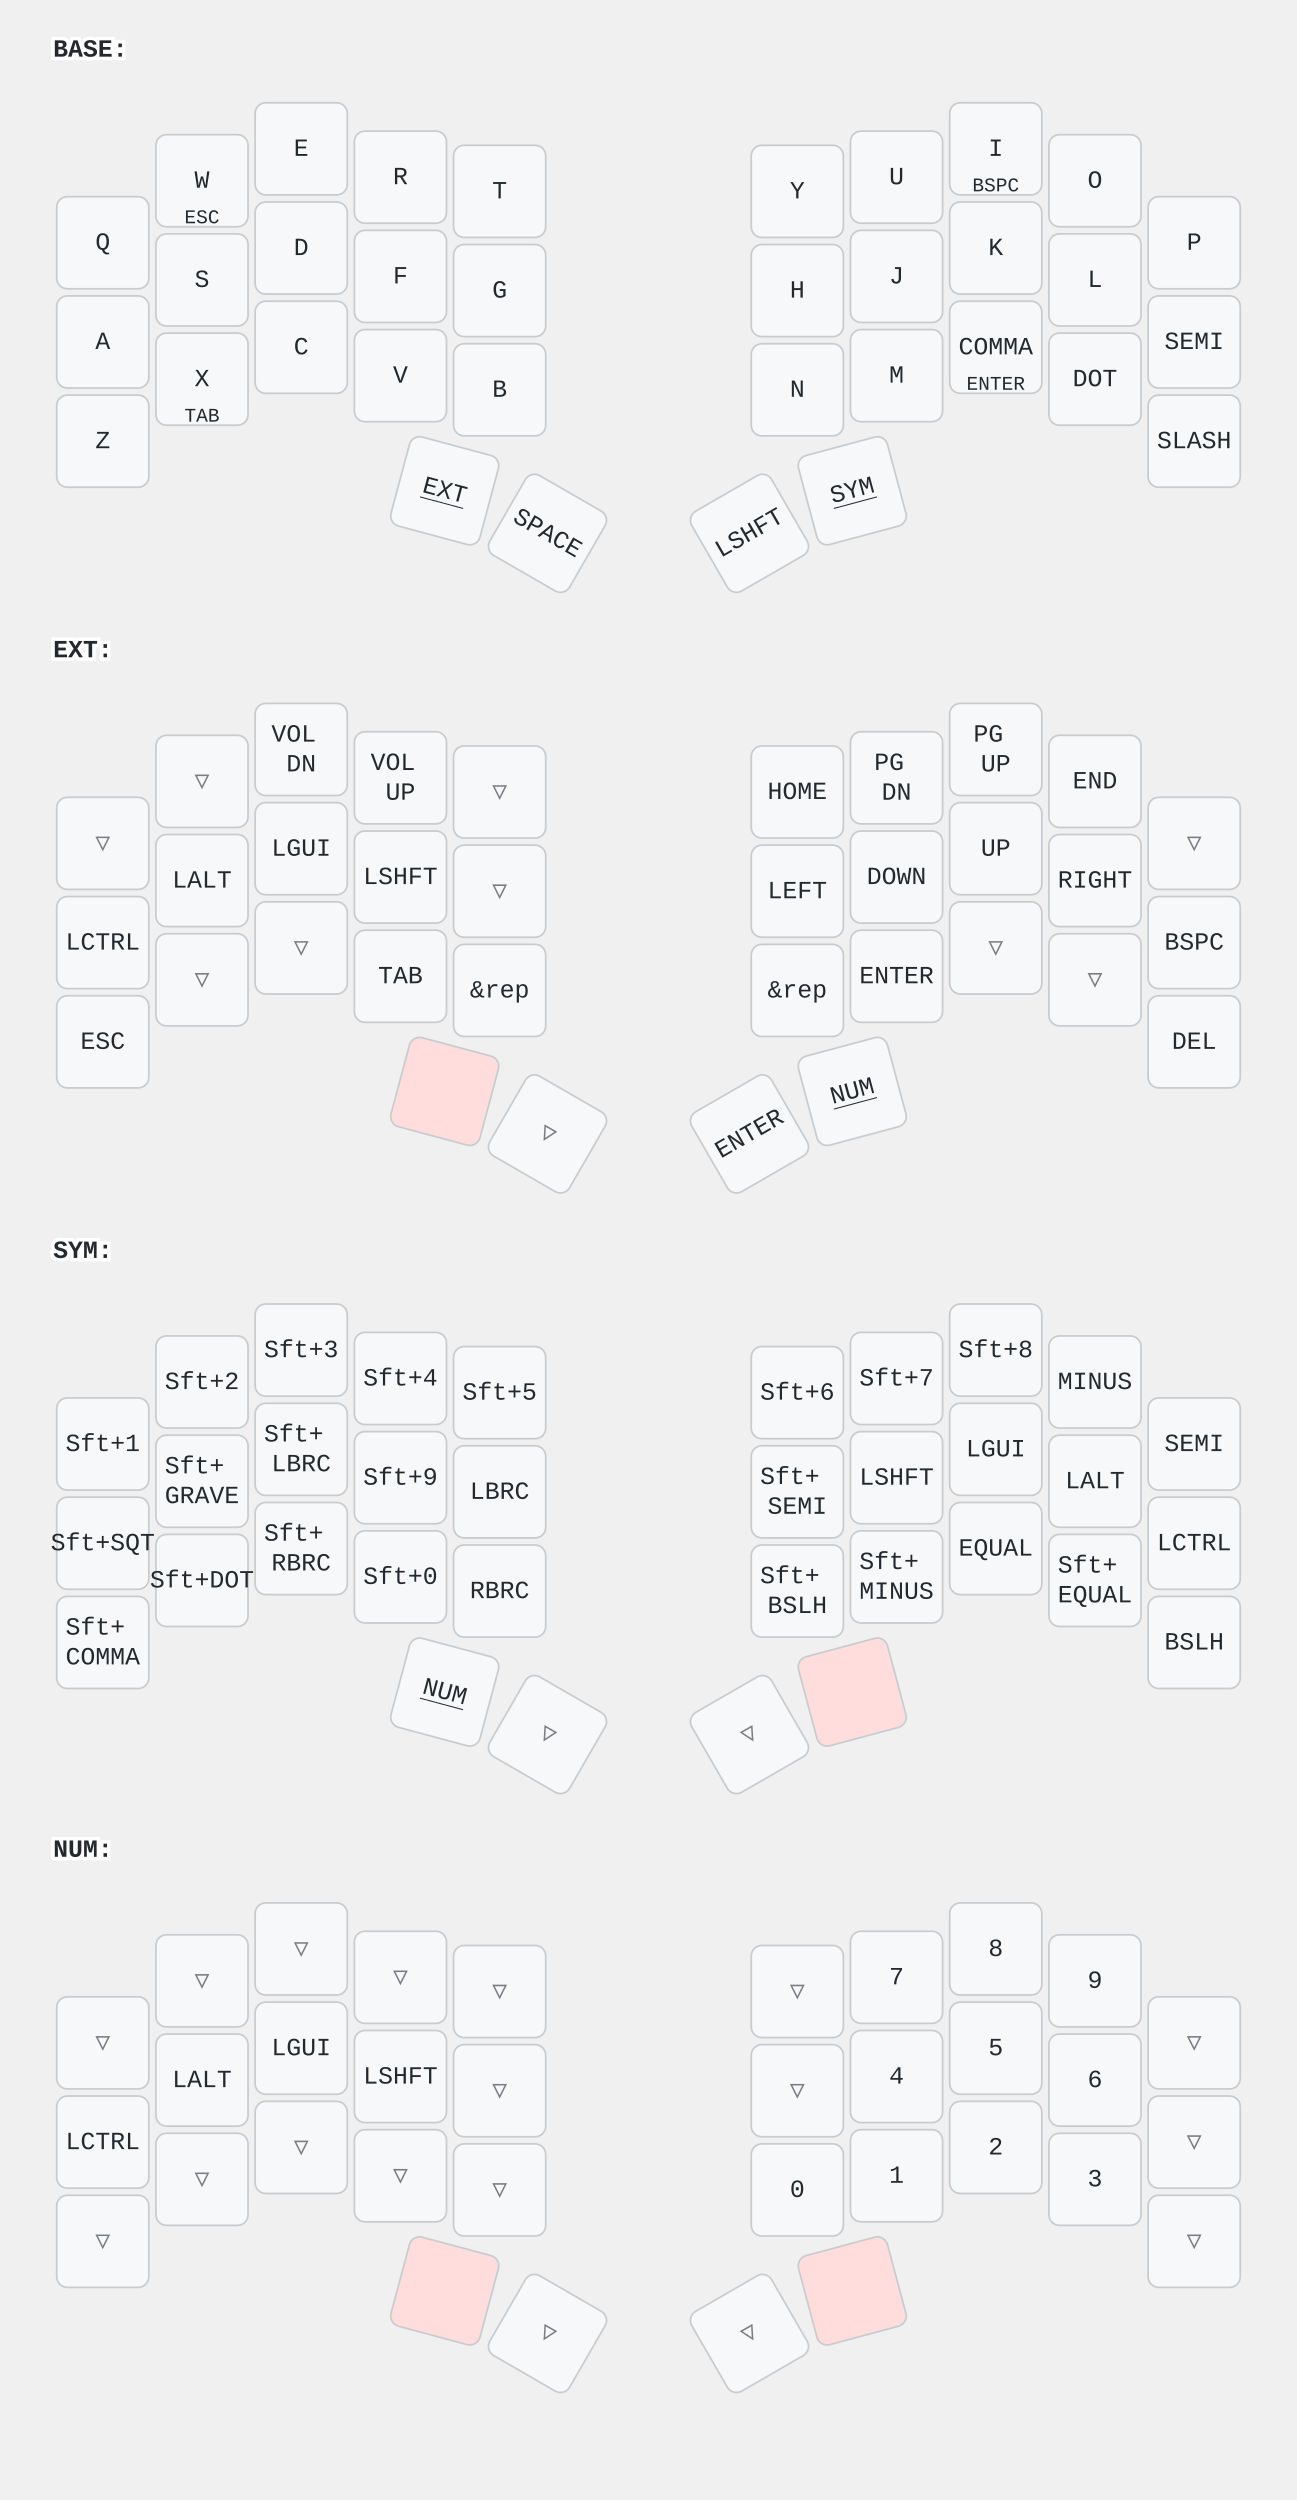
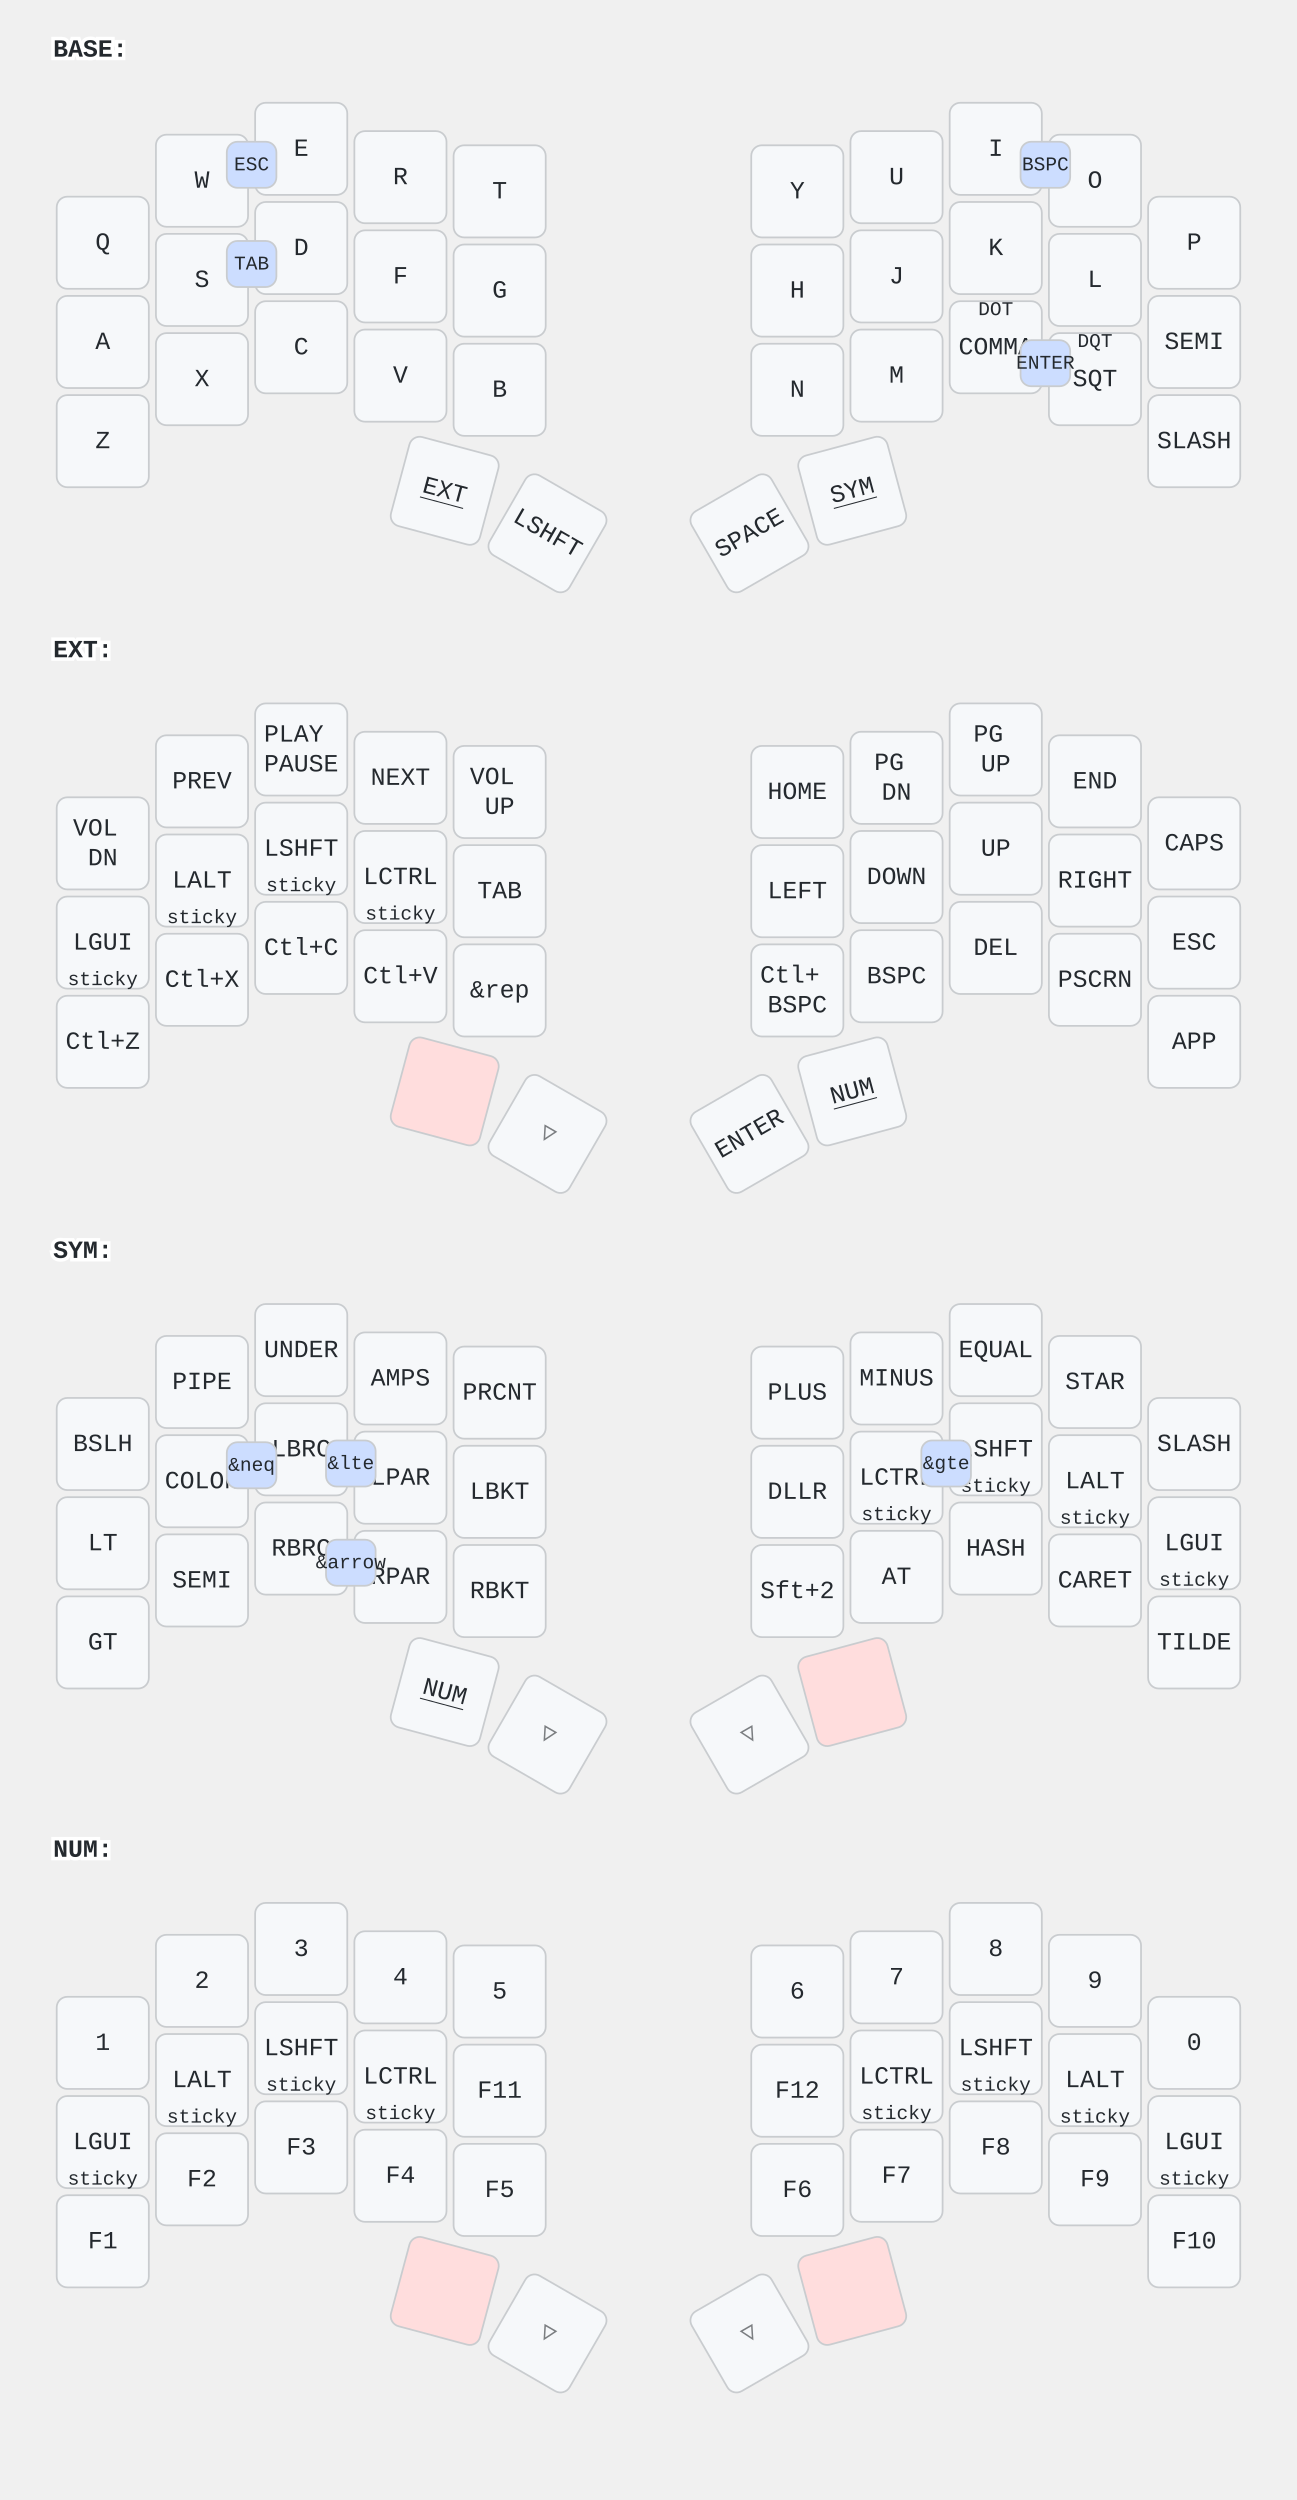
<svg xmlns="http://www.w3.org/2000/svg" width="732" height="1411" viewBox="0 0 732 1411" class="keymap">
  <style>/* inherit to force styles through use tags */
svg path {
    fill: inherit;
}

/* font and background color specifications */
svg.keymap {
    font-family: SFMono-Regular,Consolas,Liberation Mono,Menlo,monospace;
    font-size: 14px;
    font-kerning: normal;
    text-rendering: optimizeLegibility;
    fill: #24292e;
}

/* default key styling */
rect.key {
    fill: #f6f8fa;
}

rect.key, rect.combo {
    stroke: #c9cccf;
    stroke-width: 1;
}

/* default key side styling, only used is draw_key_sides is set */
rect.side {
    filter: brightness(90%);
}

/* color accent for combo boxes */
rect.combo, rect.combo-separate {
    fill: #cdf;
}

/* color accent for held keys */
rect.held, rect.combo.held {
    fill: #fdd;
}

/* color accent for ghost (optional) keys */
rect.ghost, rect.combo.ghost {
    stroke-dasharray: 4, 4;
    stroke-width: 2;
}

text {
    text-anchor: middle;
    dominant-baseline: middle;
}

/* styling for layer labels */
text.label {
    font-weight: bold;
    text-anchor: start;
    stroke: white;
    stroke-width: 4;
    paint-order: stroke;
}

/* styling for optional footer */
text.footer {
    text-anchor: end;
    dominant-baseline: auto;
    stroke: white;
    stroke-width: 4;
    paint-order: stroke;
}

/* styling for combo tap, and key non-tap label text */
text.combo, text.hold, text.shifted, text.left, text.right {
    font-size: 11px;
}

text.hold {
    text-anchor: middle;
    dominant-baseline: auto;
}

text.shifted {
    text-anchor: middle;
    dominant-baseline: hanging;
}

text.left {
    text-anchor: start;
}

text.right {
    text-anchor: end;
}

text.layer-activator {
    text-decoration: underline;
}

/* styling for hold/shifted label text in combo box */
text.combo.hold, text.combo.shifted, text.combo.left, text.combo.right {
    font-size: 8px;
}

/* lighter symbol for transparent keys */
text.trans {
    fill: #7b7e81;
}

/* styling for combo dendrons */
path.combo {
    stroke-width: 1;
    stroke: gray;
    fill: none;
}

/* Start Tabler Icons Cleanup */
/* cannot use height/width with glyphs */
.icon-tabler &gt; path {
    fill: inherit;
    stroke: inherit;
    stroke-width: 2;
}
/* hide tabler's default box */
.icon-tabler &gt; path[stroke="none"][fill="none"] {
    visibility: hidden;
}
/* End Tabler Icons Cleanup */
</style>
  <g transform="translate(30, 0)" class="layer-BASE">
    <text x="0" y="28" class="label" id="BASE">BASE:</text>
    <g transform="translate(0, 56)">
      <g transform="translate(28, 81)" class="key keypos-0">
        <rect rx="6" ry="6" x="-26" y="-26" width="52" height="52" class="key" />
        <text x="0" y="0" class="key tap">Q</text>
      </g>
      <g transform="translate(84, 46)" class="key keypos-1">
        <rect rx="6" ry="6" x="-26" y="-26" width="52" height="52" class="key" />
        <text x="0" y="0" class="key tap">W</text>
-         <text x="0" y="24" class="key hold">ESC</text>
      </g>
      <g transform="translate(140, 28)" class="key keypos-2">
        <rect rx="6" ry="6" x="-26" y="-26" width="52" height="52" class="key" />
        <text x="0" y="0" class="key tap">E</text>
      </g>
      <g transform="translate(196, 44)" class="key keypos-3">
        <rect rx="6" ry="6" x="-26" y="-26" width="52" height="52" class="key" />
        <text x="0" y="0" class="key tap">R</text>
      </g>
      <g transform="translate(252, 52)" class="key keypos-4">
        <rect rx="6" ry="6" x="-26" y="-26" width="52" height="52" class="key" />
        <text x="0" y="0" class="key tap">T</text>
      </g>
      <g transform="translate(420, 52)" class="key keypos-5">
        <rect rx="6" ry="6" x="-26" y="-26" width="52" height="52" class="key" />
        <text x="0" y="0" class="key tap">Y</text>
      </g>
      <g transform="translate(476, 44)" class="key keypos-6">
        <rect rx="6" ry="6" x="-26" y="-26" width="52" height="52" class="key" />
        <text x="0" y="0" class="key tap">U</text>
      </g>
      <g transform="translate(532, 28)" class="key keypos-7">
        <rect rx="6" ry="6" x="-26" y="-26" width="52" height="52" class="key" />
        <text x="0" y="0" class="key tap">I</text>
-         <text x="0" y="24" class="key hold">BSPC</text>
      </g>
      <g transform="translate(588, 46)" class="key keypos-8">
        <rect rx="6" ry="6" x="-26" y="-26" width="52" height="52" class="key" />
        <text x="0" y="0" class="key tap">O</text>
      </g>
      <g transform="translate(644, 81)" class="key keypos-9">
        <rect rx="6" ry="6" x="-26" y="-26" width="52" height="52" class="key" />
        <text x="0" y="0" class="key tap">P</text>
      </g>
      <g transform="translate(28, 137)" class="key keypos-10">
        <rect rx="6" ry="6" x="-26" y="-26" width="52" height="52" class="key" />
        <text x="0" y="0" class="key tap">A</text>
      </g>
      <g transform="translate(84, 102)" class="key keypos-11">
        <rect rx="6" ry="6" x="-26" y="-26" width="52" height="52" class="key" />
        <text x="0" y="0" class="key tap">S</text>
      </g>
      <g transform="translate(140, 84)" class="key keypos-12">
        <rect rx="6" ry="6" x="-26" y="-26" width="52" height="52" class="key" />
        <text x="0" y="0" class="key tap">D</text>
      </g>
      <g transform="translate(196, 100)" class="key keypos-13">
        <rect rx="6" ry="6" x="-26" y="-26" width="52" height="52" class="key" />
        <text x="0" y="0" class="key tap">F</text>
      </g>
      <g transform="translate(252, 108)" class="key keypos-14">
        <rect rx="6" ry="6" x="-26" y="-26" width="52" height="52" class="key" />
        <text x="0" y="0" class="key tap">G</text>
      </g>
      <g transform="translate(420, 108)" class="key keypos-15">
        <rect rx="6" ry="6" x="-26" y="-26" width="52" height="52" class="key" />
        <text x="0" y="0" class="key tap">H</text>
      </g>
      <g transform="translate(476, 100)" class="key keypos-16">
        <rect rx="6" ry="6" x="-26" y="-26" width="52" height="52" class="key" />
        <text x="0" y="0" class="key tap">J</text>
      </g>
      <g transform="translate(532, 84)" class="key keypos-17">
        <rect rx="6" ry="6" x="-26" y="-26" width="52" height="52" class="key" />
        <text x="0" y="0" class="key tap">K</text>
      </g>
      <g transform="translate(588, 102)" class="key keypos-18">
        <rect rx="6" ry="6" x="-26" y="-26" width="52" height="52" class="key" />
        <text x="0" y="0" class="key tap">L</text>
      </g>
      <g transform="translate(644, 137)" class="key keypos-19">
        <rect rx="6" ry="6" x="-26" y="-26" width="52" height="52" class="key" />
        <text x="0" y="0" class="key tap">SEMI</text>
      </g>
      <g transform="translate(28, 193)" class="key keypos-20">
        <rect rx="6" ry="6" x="-26" y="-26" width="52" height="52" class="key" />
        <text x="0" y="0" class="key tap">Z</text>
      </g>
      <g transform="translate(84, 158)" class="key keypos-21">
        <rect rx="6" ry="6" x="-26" y="-26" width="52" height="52" class="key" />
        <text x="0" y="0" class="key tap">X</text>
-         <text x="0" y="24" class="key hold">TAB</text>
      </g>
      <g transform="translate(140, 140)" class="key keypos-22">
        <rect rx="6" ry="6" x="-26" y="-26" width="52" height="52" class="key" />
        <text x="0" y="0" class="key tap">C</text>
      </g>
      <g transform="translate(196, 156)" class="key keypos-23">
        <rect rx="6" ry="6" x="-26" y="-26" width="52" height="52" class="key" />
        <text x="0" y="0" class="key tap">V</text>
      </g>
      <g transform="translate(252, 164)" class="key keypos-24">
        <rect rx="6" ry="6" x="-26" y="-26" width="52" height="52" class="key" />
        <text x="0" y="0" class="key tap">B</text>
      </g>
      <g transform="translate(420, 164)" class="key keypos-25">
        <rect rx="6" ry="6" x="-26" y="-26" width="52" height="52" class="key" />
        <text x="0" y="0" class="key tap">N</text>
      </g>
      <g transform="translate(476, 156)" class="key keypos-26">
        <rect rx="6" ry="6" x="-26" y="-26" width="52" height="52" class="key" />
        <text x="0" y="0" class="key tap">M</text>
      </g>
      <g transform="translate(532, 140)" class="key keypos-27">
        <rect rx="6" ry="6" x="-26" y="-26" width="52" height="52" class="key" />
        <text x="0" y="0" class="key tap">COMMA</text>
-         <text x="0" y="24" class="key hold">ENTER</text>
+         <text x="0" y="-24" class="key shifted">DOT</text>
      </g>
      <g transform="translate(588, 158)" class="key keypos-28">
        <rect rx="6" ry="6" x="-26" y="-26" width="52" height="52" class="key" />
-         <text x="0" y="0" class="key tap">DOT</text>
+         <text x="0" y="0" class="key tap">SQT</text>
+         <text x="0" y="-24" class="key shifted">DQT</text>
      </g>
      <g transform="translate(644, 193)" class="key keypos-29">
        <rect rx="6" ry="6" x="-26" y="-26" width="52" height="52" class="key" />
        <text x="0" y="0" class="key tap">SLASH</text>
      </g>
      <g transform="translate(221, 221) rotate(15.0)" class="key keypos-30">
        <rect rx="6" ry="6" x="-26" y="-26" width="52" height="52" class="key" />
        <a href="#EXT">
          <text x="0" y="0" class="key tap layer-activator">EXT</text>
        </a>
      </g>
      <g transform="translate(279, 245) rotate(30.0)" class="key keypos-31">
        <rect rx="6" ry="6" x="-26" y="-26" width="52" height="52" class="key" />
+         <text x="0" y="0" class="key tap">LSHFT</text>
+       </g>
+       <g transform="translate(393, 245) rotate(-30.0)" class="key keypos-32">
+         <rect rx="6" ry="6" x="-26" y="-26" width="52" height="52" class="key" />
        <text x="0" y="0" class="key tap">SPACE</text>
-       </g>
-       <g transform="translate(393, 245) rotate(-30.0)" class="key keypos-32">
-         <rect rx="6" ry="6" x="-26" y="-26" width="52" height="52" class="key" />
-         <text x="0" y="0" class="key tap">LSHFT</text>
      </g>
      <g transform="translate(451, 221) rotate(-15.0)" class="key keypos-33">
        <rect rx="6" ry="6" x="-26" y="-26" width="52" height="52" class="key" />
        <a href="#SYM">
          <text x="0" y="0" class="key tap layer-activator">SYM</text>
        </a>
+       </g>
+       <g class="combo combopos-0">
+         <rect rx="6" ry="6" x="98" y="24" width="28" height="26" class="combo" />
+         <text x="112" y="37" class="combo tap">ESC</text>
+       </g>
+       <g class="combo combopos-1">
+         <rect rx="6" ry="6" x="98" y="80" width="28" height="26" class="combo" />
+         <text x="112" y="93" class="combo tap">TAB</text>
+       </g>
+       <g class="combo combopos-2">
+         <rect rx="6" ry="6" x="546" y="24" width="28" height="26" class="combo" />
+         <text x="560" y="37" class="combo tap">BSPC</text>
+       </g>
+       <g class="combo combopos-3">
+         <rect rx="6" ry="6" x="546" y="136" width="28" height="26" class="combo" />
+         <text x="560" y="149" class="combo tap">ENTER</text>
      </g>
    </g>
  </g>
  <g transform="translate(30, 339)" class="layer-EXT">
    <text x="0" y="28" class="label" id="EXT">EXT:</text>
    <g transform="translate(0, 56)">
-       <g transform="translate(28, 81)" class="key trans keypos-0">
-         <rect rx="6" ry="6" x="-26" y="-26" width="52" height="52" class="key trans" />
-         <text x="0" y="0" class="key trans tap">▽</text>
-       </g>
-       <g transform="translate(84, 46)" class="key trans keypos-1">
-         <rect rx="6" ry="6" x="-26" y="-26" width="52" height="52" class="key trans" />
-         <text x="0" y="0" class="key trans tap">▽</text>
-       </g>
-       <g transform="translate(140, 28)" class="key keypos-2">
+       <g transform="translate(28, 81)" class="key keypos-0">
        <rect rx="6" ry="6" x="-26" y="-26" width="52" height="52" class="key" />
        <text x="0" y="0" class="key tap">
          <tspan x="0" dy="-0.6em">VOL</tspan>
          <tspan x="0" dy="1.2em">DN</tspan>
        </text>
      </g>
+       <g transform="translate(84, 46)" class="key keypos-1">
+         <rect rx="6" ry="6" x="-26" y="-26" width="52" height="52" class="key" />
+         <text x="0" y="0" class="key tap">PREV</text>
+       </g>
+       <g transform="translate(140, 28)" class="key keypos-2">
+         <rect rx="6" ry="6" x="-26" y="-26" width="52" height="52" class="key" />
+         <text x="0" y="0" class="key tap">
+           <tspan x="0" dy="-0.6em">PLAY</tspan>
+           <tspan x="0" dy="1.2em">PAUSE</tspan>
+         </text>
+       </g>
      <g transform="translate(196, 44)" class="key keypos-3">
+         <rect rx="6" ry="6" x="-26" y="-26" width="52" height="52" class="key" />
+         <text x="0" y="0" class="key tap">NEXT</text>
+       </g>
+       <g transform="translate(252, 52)" class="key keypos-4">
        <rect rx="6" ry="6" x="-26" y="-26" width="52" height="52" class="key" />
        <text x="0" y="0" class="key tap">
          <tspan x="0" dy="-0.6em">VOL</tspan>
          <tspan x="0" dy="1.2em">UP</tspan>
        </text>
      </g>
-       <g transform="translate(252, 52)" class="key trans keypos-4">
-         <rect rx="6" ry="6" x="-26" y="-26" width="52" height="52" class="key trans" />
-         <text x="0" y="0" class="key trans tap">▽</text>
-       </g>
      <g transform="translate(420, 52)" class="key keypos-5">
        <rect rx="6" ry="6" x="-26" y="-26" width="52" height="52" class="key" />
        <text x="0" y="0" class="key tap">HOME</text>
      </g>
      <g transform="translate(476, 44)" class="key keypos-6">
        <rect rx="6" ry="6" x="-26" y="-26" width="52" height="52" class="key" />
        <text x="0" y="0" class="key tap">
          <tspan x="0" dy="-0.6em">PG</tspan>
          <tspan x="0" dy="1.2em">DN</tspan>
        </text>
      </g>
      <g transform="translate(532, 28)" class="key keypos-7">
        <rect rx="6" ry="6" x="-26" y="-26" width="52" height="52" class="key" />
        <text x="0" y="0" class="key tap">
          <tspan x="0" dy="-0.6em">PG</tspan>
          <tspan x="0" dy="1.2em">UP</tspan>
        </text>
      </g>
      <g transform="translate(588, 46)" class="key keypos-8">
        <rect rx="6" ry="6" x="-26" y="-26" width="52" height="52" class="key" />
        <text x="0" y="0" class="key tap">END</text>
      </g>
-       <g transform="translate(644, 81)" class="key trans keypos-9">
-         <rect rx="6" ry="6" x="-26" y="-26" width="52" height="52" class="key trans" />
-         <text x="0" y="0" class="key trans tap">▽</text>
+       <g transform="translate(644, 81)" class="key keypos-9">
+         <rect rx="6" ry="6" x="-26" y="-26" width="52" height="52" class="key" />
+         <text x="0" y="0" class="key tap">CAPS</text>
      </g>
      <g transform="translate(28, 137)" class="key keypos-10">
        <rect rx="6" ry="6" x="-26" y="-26" width="52" height="52" class="key" />
+         <text x="0" y="0" class="key tap">LGUI</text>
+         <text x="0" y="24" class="key hold">sticky</text>
+       </g>
+       <g transform="translate(84, 102)" class="key keypos-11">
+         <rect rx="6" ry="6" x="-26" y="-26" width="52" height="52" class="key" />
+         <text x="0" y="0" class="key tap">LALT</text>
+         <text x="0" y="24" class="key hold">sticky</text>
+       </g>
+       <g transform="translate(140, 84)" class="key keypos-12">
+         <rect rx="6" ry="6" x="-26" y="-26" width="52" height="52" class="key" />
+         <text x="0" y="0" class="key tap">LSHFT</text>
+         <text x="0" y="24" class="key hold">sticky</text>
+       </g>
+       <g transform="translate(196, 100)" class="key keypos-13">
+         <rect rx="6" ry="6" x="-26" y="-26" width="52" height="52" class="key" />
        <text x="0" y="0" class="key tap">LCTRL</text>
-       </g>
-       <g transform="translate(84, 102)" class="key keypos-11">
-         <rect rx="6" ry="6" x="-26" y="-26" width="52" height="52" class="key" />
-         <text x="0" y="0" class="key tap">LALT</text>
-       </g>
-       <g transform="translate(140, 84)" class="key keypos-12">
-         <rect rx="6" ry="6" x="-26" y="-26" width="52" height="52" class="key" />
-         <text x="0" y="0" class="key tap">LGUI</text>
-       </g>
-       <g transform="translate(196, 100)" class="key keypos-13">
-         <rect rx="6" ry="6" x="-26" y="-26" width="52" height="52" class="key" />
-         <text x="0" y="0" class="key tap">LSHFT</text>
-       </g>
-       <g transform="translate(252, 108)" class="key trans keypos-14">
-         <rect rx="6" ry="6" x="-26" y="-26" width="52" height="52" class="key trans" />
-         <text x="0" y="0" class="key trans tap">▽</text>
+         <text x="0" y="24" class="key hold">sticky</text>
+       </g>
+       <g transform="translate(252, 108)" class="key keypos-14">
+         <rect rx="6" ry="6" x="-26" y="-26" width="52" height="52" class="key" />
+         <text x="0" y="0" class="key tap">TAB</text>
      </g>
      <g transform="translate(420, 108)" class="key keypos-15">
        <rect rx="6" ry="6" x="-26" y="-26" width="52" height="52" class="key" />
        <text x="0" y="0" class="key tap">LEFT</text>
      </g>
      <g transform="translate(476, 100)" class="key keypos-16">
        <rect rx="6" ry="6" x="-26" y="-26" width="52" height="52" class="key" />
        <text x="0" y="0" class="key tap">DOWN</text>
      </g>
      <g transform="translate(532, 84)" class="key keypos-17">
        <rect rx="6" ry="6" x="-26" y="-26" width="52" height="52" class="key" />
        <text x="0" y="0" class="key tap">UP</text>
      </g>
      <g transform="translate(588, 102)" class="key keypos-18">
        <rect rx="6" ry="6" x="-26" y="-26" width="52" height="52" class="key" />
        <text x="0" y="0" class="key tap">RIGHT</text>
      </g>
      <g transform="translate(644, 137)" class="key keypos-19">
        <rect rx="6" ry="6" x="-26" y="-26" width="52" height="52" class="key" />
+         <text x="0" y="0" class="key tap">ESC</text>
+       </g>
+       <g transform="translate(28, 193)" class="key keypos-20">
+         <rect rx="6" ry="6" x="-26" y="-26" width="52" height="52" class="key" />
+         <text x="0" y="0" class="key tap">Ctl+Z</text>
+       </g>
+       <g transform="translate(84, 158)" class="key keypos-21">
+         <rect rx="6" ry="6" x="-26" y="-26" width="52" height="52" class="key" />
+         <text x="0" y="0" class="key tap">Ctl+X</text>
+       </g>
+       <g transform="translate(140, 140)" class="key keypos-22">
+         <rect rx="6" ry="6" x="-26" y="-26" width="52" height="52" class="key" />
+         <text x="0" y="0" class="key tap">Ctl+C</text>
+       </g>
+       <g transform="translate(196, 156)" class="key keypos-23">
+         <rect rx="6" ry="6" x="-26" y="-26" width="52" height="52" class="key" />
+         <text x="0" y="0" class="key tap">Ctl+V</text>
+       </g>
+       <g transform="translate(252, 164)" class="key keypos-24">
+         <rect rx="6" ry="6" x="-26" y="-26" width="52" height="52" class="key" />
+         <text x="0" y="0" class="key tap">&amp;rep</text>
+       </g>
+       <g transform="translate(420, 164)" class="key keypos-25">
+         <rect rx="6" ry="6" x="-26" y="-26" width="52" height="52" class="key" />
+         <text x="0" y="0" class="key tap">
+           <tspan x="0" dy="-0.6em">Ctl+</tspan>
+           <tspan x="0" dy="1.2em">BSPC</tspan>
+         </text>
+       </g>
+       <g transform="translate(476, 156)" class="key keypos-26">
+         <rect rx="6" ry="6" x="-26" y="-26" width="52" height="52" class="key" />
        <text x="0" y="0" class="key tap">BSPC</text>
      </g>
-       <g transform="translate(28, 193)" class="key keypos-20">
-         <rect rx="6" ry="6" x="-26" y="-26" width="52" height="52" class="key" />
-         <text x="0" y="0" class="key tap">ESC</text>
-       </g>
-       <g transform="translate(84, 158)" class="key trans keypos-21">
-         <rect rx="6" ry="6" x="-26" y="-26" width="52" height="52" class="key trans" />
-         <text x="0" y="0" class="key trans tap">▽</text>
-       </g>
-       <g transform="translate(140, 140)" class="key trans keypos-22">
-         <rect rx="6" ry="6" x="-26" y="-26" width="52" height="52" class="key trans" />
-         <text x="0" y="0" class="key trans tap">▽</text>
-       </g>
-       <g transform="translate(196, 156)" class="key keypos-23">
-         <rect rx="6" ry="6" x="-26" y="-26" width="52" height="52" class="key" />
-         <text x="0" y="0" class="key tap">TAB</text>
-       </g>
-       <g transform="translate(252, 164)" class="key keypos-24">
-         <rect rx="6" ry="6" x="-26" y="-26" width="52" height="52" class="key" />
-         <text x="0" y="0" class="key tap">&amp;rep</text>
-       </g>
-       <g transform="translate(420, 164)" class="key keypos-25">
-         <rect rx="6" ry="6" x="-26" y="-26" width="52" height="52" class="key" />
-         <text x="0" y="0" class="key tap">&amp;rep</text>
-       </g>
-       <g transform="translate(476, 156)" class="key keypos-26">
-         <rect rx="6" ry="6" x="-26" y="-26" width="52" height="52" class="key" />
-         <text x="0" y="0" class="key tap">ENTER</text>
-       </g>
-       <g transform="translate(532, 140)" class="key trans keypos-27">
-         <rect rx="6" ry="6" x="-26" y="-26" width="52" height="52" class="key trans" />
-         <text x="0" y="0" class="key trans tap">▽</text>
-       </g>
-       <g transform="translate(588, 158)" class="key trans keypos-28">
-         <rect rx="6" ry="6" x="-26" y="-26" width="52" height="52" class="key trans" />
-         <text x="0" y="0" class="key trans tap">▽</text>
+       <g transform="translate(532, 140)" class="key keypos-27">
+         <rect rx="6" ry="6" x="-26" y="-26" width="52" height="52" class="key" />
+         <text x="0" y="0" class="key tap">DEL</text>
+       </g>
+       <g transform="translate(588, 158)" class="key keypos-28">
+         <rect rx="6" ry="6" x="-26" y="-26" width="52" height="52" class="key" />
+         <text x="0" y="0" class="key tap">PSCRN</text>
      </g>
      <g transform="translate(644, 193)" class="key keypos-29">
        <rect rx="6" ry="6" x="-26" y="-26" width="52" height="52" class="key" />
-         <text x="0" y="0" class="key tap">DEL</text>
+         <text x="0" y="0" class="key tap">APP</text>
      </g>
      <g transform="translate(221, 221) rotate(15.0)" class="key held keypos-30">
        <rect rx="6" ry="6" x="-26" y="-26" width="52" height="52" class="key held" />
      </g>
      <g transform="translate(279, 245) rotate(30.0)" class="key trans keypos-31">
        <rect rx="6" ry="6" x="-26" y="-26" width="52" height="52" class="key trans" />
        <text x="0" y="0" class="key trans tap">▽</text>
      </g>
      <g transform="translate(393, 245) rotate(-30.0)" class="key keypos-32">
        <rect rx="6" ry="6" x="-26" y="-26" width="52" height="52" class="key" />
        <text x="0" y="0" class="key tap">ENTER</text>
      </g>
      <g transform="translate(451, 221) rotate(-15.0)" class="key keypos-33">
        <rect rx="6" ry="6" x="-26" y="-26" width="52" height="52" class="key" />
        <a href="#NUM">
          <text x="0" y="0" class="key tap layer-activator">NUM</text>
        </a>
      </g>
    </g>
  </g>
  <g transform="translate(30, 678)" class="layer-SYM">
    <text x="0" y="28" class="label" id="SYM">SYM:</text>
    <g transform="translate(0, 56)">
      <g transform="translate(28, 81)" class="key keypos-0">
        <rect rx="6" ry="6" x="-26" y="-26" width="52" height="52" class="key" />
-         <text x="0" y="0" class="key tap">Sft+1</text>
+         <text x="0" y="0" class="key tap">BSLH</text>
      </g>
      <g transform="translate(84, 46)" class="key keypos-1">
        <rect rx="6" ry="6" x="-26" y="-26" width="52" height="52" class="key" />
+         <text x="0" y="0" class="key tap">PIPE</text>
+       </g>
+       <g transform="translate(140, 28)" class="key keypos-2">
+         <rect rx="6" ry="6" x="-26" y="-26" width="52" height="52" class="key" />
+         <text x="0" y="0" class="key tap">UNDER</text>
+       </g>
+       <g transform="translate(196, 44)" class="key keypos-3">
+         <rect rx="6" ry="6" x="-26" y="-26" width="52" height="52" class="key" />
+         <text x="0" y="0" class="key tap">AMPS</text>
+       </g>
+       <g transform="translate(252, 52)" class="key keypos-4">
+         <rect rx="6" ry="6" x="-26" y="-26" width="52" height="52" class="key" />
+         <text x="0" y="0" class="key tap">PRCNT</text>
+       </g>
+       <g transform="translate(420, 52)" class="key keypos-5">
+         <rect rx="6" ry="6" x="-26" y="-26" width="52" height="52" class="key" />
+         <text x="0" y="0" class="key tap">PLUS</text>
+       </g>
+       <g transform="translate(476, 44)" class="key keypos-6">
+         <rect rx="6" ry="6" x="-26" y="-26" width="52" height="52" class="key" />
+         <text x="0" y="0" class="key tap">MINUS</text>
+       </g>
+       <g transform="translate(532, 28)" class="key keypos-7">
+         <rect rx="6" ry="6" x="-26" y="-26" width="52" height="52" class="key" />
+         <text x="0" y="0" class="key tap">EQUAL</text>
+       </g>
+       <g transform="translate(588, 46)" class="key keypos-8">
+         <rect rx="6" ry="6" x="-26" y="-26" width="52" height="52" class="key" />
+         <text x="0" y="0" class="key tap">STAR</text>
+       </g>
+       <g transform="translate(644, 81)" class="key keypos-9">
+         <rect rx="6" ry="6" x="-26" y="-26" width="52" height="52" class="key" />
+         <text x="0" y="0" class="key tap">SLASH</text>
+       </g>
+       <g transform="translate(28, 137)" class="key keypos-10">
+         <rect rx="6" ry="6" x="-26" y="-26" width="52" height="52" class="key" />
+         <text x="0" y="0" class="key tap">LT</text>
+       </g>
+       <g transform="translate(84, 102)" class="key keypos-11">
+         <rect rx="6" ry="6" x="-26" y="-26" width="52" height="52" class="key" />
+         <text x="0" y="0" class="key tap">COLON</text>
+       </g>
+       <g transform="translate(140, 84)" class="key keypos-12">
+         <rect rx="6" ry="6" x="-26" y="-26" width="52" height="52" class="key" />
+         <text x="0" y="0" class="key tap">LBRC</text>
+       </g>
+       <g transform="translate(196, 100)" class="key keypos-13">
+         <rect rx="6" ry="6" x="-26" y="-26" width="52" height="52" class="key" />
+         <text x="0" y="0" class="key tap">LPAR</text>
+       </g>
+       <g transform="translate(252, 108)" class="key keypos-14">
+         <rect rx="6" ry="6" x="-26" y="-26" width="52" height="52" class="key" />
+         <text x="0" y="0" class="key tap">LBKT</text>
+       </g>
+       <g transform="translate(420, 108)" class="key keypos-15">
+         <rect rx="6" ry="6" x="-26" y="-26" width="52" height="52" class="key" />
+         <text x="0" y="0" class="key tap">DLLR</text>
+       </g>
+       <g transform="translate(476, 100)" class="key keypos-16">
+         <rect rx="6" ry="6" x="-26" y="-26" width="52" height="52" class="key" />
+         <text x="0" y="0" class="key tap">LCTRL</text>
+         <text x="0" y="24" class="key hold">sticky</text>
+       </g>
+       <g transform="translate(532, 84)" class="key keypos-17">
+         <rect rx="6" ry="6" x="-26" y="-26" width="52" height="52" class="key" />
+         <text x="0" y="0" class="key tap">LSHFT</text>
+         <text x="0" y="24" class="key hold">sticky</text>
+       </g>
+       <g transform="translate(588, 102)" class="key keypos-18">
+         <rect rx="6" ry="6" x="-26" y="-26" width="52" height="52" class="key" />
+         <text x="0" y="0" class="key tap">LALT</text>
+         <text x="0" y="24" class="key hold">sticky</text>
+       </g>
+       <g transform="translate(644, 137)" class="key keypos-19">
+         <rect rx="6" ry="6" x="-26" y="-26" width="52" height="52" class="key" />
+         <text x="0" y="0" class="key tap">LGUI</text>
+         <text x="0" y="24" class="key hold">sticky</text>
+       </g>
+       <g transform="translate(28, 193)" class="key keypos-20">
+         <rect rx="6" ry="6" x="-26" y="-26" width="52" height="52" class="key" />
+         <text x="0" y="0" class="key tap">GT</text>
+       </g>
+       <g transform="translate(84, 158)" class="key keypos-21">
+         <rect rx="6" ry="6" x="-26" y="-26" width="52" height="52" class="key" />
+         <text x="0" y="0" class="key tap">SEMI</text>
+       </g>
+       <g transform="translate(140, 140)" class="key keypos-22">
+         <rect rx="6" ry="6" x="-26" y="-26" width="52" height="52" class="key" />
+         <text x="0" y="0" class="key tap">RBRC</text>
+       </g>
+       <g transform="translate(196, 156)" class="key keypos-23">
+         <rect rx="6" ry="6" x="-26" y="-26" width="52" height="52" class="key" />
+         <text x="0" y="0" class="key tap">RPAR</text>
+       </g>
+       <g transform="translate(252, 164)" class="key keypos-24">
+         <rect rx="6" ry="6" x="-26" y="-26" width="52" height="52" class="key" />
+         <text x="0" y="0" class="key tap">RBKT</text>
+       </g>
+       <g transform="translate(420, 164)" class="key keypos-25">
+         <rect rx="6" ry="6" x="-26" y="-26" width="52" height="52" class="key" />
        <text x="0" y="0" class="key tap">Sft+2</text>
      </g>
-       <g transform="translate(140, 28)" class="key keypos-2">
-         <rect rx="6" ry="6" x="-26" y="-26" width="52" height="52" class="key" />
-         <text x="0" y="0" class="key tap">Sft+3</text>
-       </g>
-       <g transform="translate(196, 44)" class="key keypos-3">
-         <rect rx="6" ry="6" x="-26" y="-26" width="52" height="52" class="key" />
-         <text x="0" y="0" class="key tap">Sft+4</text>
-       </g>
-       <g transform="translate(252, 52)" class="key keypos-4">
-         <rect rx="6" ry="6" x="-26" y="-26" width="52" height="52" class="key" />
-         <text x="0" y="0" class="key tap">Sft+5</text>
-       </g>
-       <g transform="translate(420, 52)" class="key keypos-5">
-         <rect rx="6" ry="6" x="-26" y="-26" width="52" height="52" class="key" />
-         <text x="0" y="0" class="key tap">Sft+6</text>
-       </g>
-       <g transform="translate(476, 44)" class="key keypos-6">
-         <rect rx="6" ry="6" x="-26" y="-26" width="52" height="52" class="key" />
-         <text x="0" y="0" class="key tap">Sft+7</text>
-       </g>
-       <g transform="translate(532, 28)" class="key keypos-7">
-         <rect rx="6" ry="6" x="-26" y="-26" width="52" height="52" class="key" />
-         <text x="0" y="0" class="key tap">Sft+8</text>
-       </g>
-       <g transform="translate(588, 46)" class="key keypos-8">
-         <rect rx="6" ry="6" x="-26" y="-26" width="52" height="52" class="key" />
-         <text x="0" y="0" class="key tap">MINUS</text>
-       </g>
-       <g transform="translate(644, 81)" class="key keypos-9">
-         <rect rx="6" ry="6" x="-26" y="-26" width="52" height="52" class="key" />
-         <text x="0" y="0" class="key tap">SEMI</text>
-       </g>
-       <g transform="translate(28, 137)" class="key keypos-10">
-         <rect rx="6" ry="6" x="-26" y="-26" width="52" height="52" class="key" />
-         <text x="0" y="0" class="key tap">Sft+SQT</text>
-       </g>
-       <g transform="translate(84, 102)" class="key keypos-11">
-         <rect rx="6" ry="6" x="-26" y="-26" width="52" height="52" class="key" />
-         <text x="0" y="0" class="key tap">
-           <tspan x="0" dy="-0.6em">Sft+</tspan>
-           <tspan x="0" dy="1.2em">GRAVE</tspan>
-         </text>
-       </g>
-       <g transform="translate(140, 84)" class="key keypos-12">
-         <rect rx="6" ry="6" x="-26" y="-26" width="52" height="52" class="key" />
-         <text x="0" y="0" class="key tap">
-           <tspan x="0" dy="-0.6em">Sft+</tspan>
-           <tspan x="0" dy="1.2em">LBRC</tspan>
-         </text>
-       </g>
-       <g transform="translate(196, 100)" class="key keypos-13">
-         <rect rx="6" ry="6" x="-26" y="-26" width="52" height="52" class="key" />
-         <text x="0" y="0" class="key tap">Sft+9</text>
-       </g>
-       <g transform="translate(252, 108)" class="key keypos-14">
-         <rect rx="6" ry="6" x="-26" y="-26" width="52" height="52" class="key" />
-         <text x="0" y="0" class="key tap">LBRC</text>
-       </g>
-       <g transform="translate(420, 108)" class="key keypos-15">
-         <rect rx="6" ry="6" x="-26" y="-26" width="52" height="52" class="key" />
-         <text x="0" y="0" class="key tap">
-           <tspan x="0" dy="-0.6em">Sft+</tspan>
-           <tspan x="0" dy="1.2em">SEMI</tspan>
-         </text>
-       </g>
-       <g transform="translate(476, 100)" class="key keypos-16">
-         <rect rx="6" ry="6" x="-26" y="-26" width="52" height="52" class="key" />
-         <text x="0" y="0" class="key tap">LSHFT</text>
-       </g>
-       <g transform="translate(532, 84)" class="key keypos-17">
-         <rect rx="6" ry="6" x="-26" y="-26" width="52" height="52" class="key" />
-         <text x="0" y="0" class="key tap">LGUI</text>
-       </g>
-       <g transform="translate(588, 102)" class="key keypos-18">
-         <rect rx="6" ry="6" x="-26" y="-26" width="52" height="52" class="key" />
-         <text x="0" y="0" class="key tap">LALT</text>
-       </g>
-       <g transform="translate(644, 137)" class="key keypos-19">
-         <rect rx="6" ry="6" x="-26" y="-26" width="52" height="52" class="key" />
-         <text x="0" y="0" class="key tap">LCTRL</text>
-       </g>
-       <g transform="translate(28, 193)" class="key keypos-20">
-         <rect rx="6" ry="6" x="-26" y="-26" width="52" height="52" class="key" />
-         <text x="0" y="0" class="key tap">
-           <tspan x="0" dy="-0.6em">Sft+</tspan>
-           <tspan x="0" dy="1.2em">COMMA</tspan>
-         </text>
-       </g>
-       <g transform="translate(84, 158)" class="key keypos-21">
-         <rect rx="6" ry="6" x="-26" y="-26" width="52" height="52" class="key" />
-         <text x="0" y="0" class="key tap">Sft+DOT</text>
-       </g>
-       <g transform="translate(140, 140)" class="key keypos-22">
-         <rect rx="6" ry="6" x="-26" y="-26" width="52" height="52" class="key" />
-         <text x="0" y="0" class="key tap">
-           <tspan x="0" dy="-0.6em">Sft+</tspan>
-           <tspan x="0" dy="1.2em">RBRC</tspan>
-         </text>
-       </g>
-       <g transform="translate(196, 156)" class="key keypos-23">
-         <rect rx="6" ry="6" x="-26" y="-26" width="52" height="52" class="key" />
-         <text x="0" y="0" class="key tap">Sft+0</text>
-       </g>
-       <g transform="translate(252, 164)" class="key keypos-24">
-         <rect rx="6" ry="6" x="-26" y="-26" width="52" height="52" class="key" />
-         <text x="0" y="0" class="key tap">RBRC</text>
-       </g>
-       <g transform="translate(420, 164)" class="key keypos-25">
-         <rect rx="6" ry="6" x="-26" y="-26" width="52" height="52" class="key" />
-         <text x="0" y="0" class="key tap">
-           <tspan x="0" dy="-0.6em">Sft+</tspan>
-           <tspan x="0" dy="1.2em">BSLH</tspan>
-         </text>
-       </g>
      <g transform="translate(476, 156)" class="key keypos-26">
        <rect rx="6" ry="6" x="-26" y="-26" width="52" height="52" class="key" />
-         <text x="0" y="0" class="key tap">
-           <tspan x="0" dy="-0.6em">Sft+</tspan>
-           <tspan x="0" dy="1.2em">MINUS</tspan>
-         </text>
+         <text x="0" y="0" class="key tap">AT</text>
      </g>
      <g transform="translate(532, 140)" class="key keypos-27">
        <rect rx="6" ry="6" x="-26" y="-26" width="52" height="52" class="key" />
-         <text x="0" y="0" class="key tap">EQUAL</text>
+         <text x="0" y="0" class="key tap">HASH</text>
      </g>
      <g transform="translate(588, 158)" class="key keypos-28">
        <rect rx="6" ry="6" x="-26" y="-26" width="52" height="52" class="key" />
-         <text x="0" y="0" class="key tap">
-           <tspan x="0" dy="-0.6em">Sft+</tspan>
-           <tspan x="0" dy="1.2em">EQUAL</tspan>
-         </text>
+         <text x="0" y="0" class="key tap">CARET</text>
      </g>
      <g transform="translate(644, 193)" class="key keypos-29">
        <rect rx="6" ry="6" x="-26" y="-26" width="52" height="52" class="key" />
-         <text x="0" y="0" class="key tap">BSLH</text>
+         <text x="0" y="0" class="key tap">TILDE</text>
      </g>
      <g transform="translate(221, 221) rotate(15.0)" class="key keypos-30">
        <rect rx="6" ry="6" x="-26" y="-26" width="52" height="52" class="key" />
        <a href="#NUM">
          <text x="0" y="0" class="key tap layer-activator">NUM</text>
        </a>
      </g>
      <g transform="translate(279, 245) rotate(30.0)" class="key trans keypos-31">
        <rect rx="6" ry="6" x="-26" y="-26" width="52" height="52" class="key trans" />
        <text x="0" y="0" class="key trans tap">▽</text>
      </g>
      <g transform="translate(393, 245) rotate(-30.0)" class="key trans keypos-32">
        <rect rx="6" ry="6" x="-26" y="-26" width="52" height="52" class="key trans" />
        <text x="0" y="0" class="key trans tap">▽</text>
      </g>
      <g transform="translate(451, 221) rotate(-15.0)" class="key held keypos-33">
        <rect rx="6" ry="6" x="-26" y="-26" width="52" height="52" class="key held" />
+       </g>
+       <g class="combo combopos-0">
+         <rect rx="6" ry="6" x="154" y="135" width="28" height="26" class="combo" />
+         <text x="168" y="148" class="combo tap">&amp;arrow</text>
+       </g>
+       <g class="combo combopos-1">
+         <rect rx="6" ry="6" x="154" y="79" width="28" height="26" class="combo" />
+         <text x="168" y="92" class="combo tap">&amp;lte</text>
+       </g>
+       <g class="combo combopos-2">
+         <rect rx="6" ry="6" x="490" y="79" width="28" height="26" class="combo" />
+         <text x="504" y="92" class="combo tap">&amp;gte</text>
+       </g>
+       <g class="combo combopos-3">
+         <rect rx="6" ry="6" x="98" y="80" width="28" height="26" class="combo" />
+         <text x="112" y="93" class="combo tap">&amp;neq</text>
      </g>
    </g>
  </g>
  <g transform="translate(30, 1016)" class="layer-NUM">
    <text x="0" y="28" class="label" id="NUM">NUM:</text>
    <g transform="translate(0, 56)">
-       <g transform="translate(28, 81)" class="key trans keypos-0">
-         <rect rx="6" ry="6" x="-26" y="-26" width="52" height="52" class="key trans" />
-         <text x="0" y="0" class="key trans tap">▽</text>
-       </g>
-       <g transform="translate(84, 46)" class="key trans keypos-1">
-         <rect rx="6" ry="6" x="-26" y="-26" width="52" height="52" class="key trans" />
-         <text x="0" y="0" class="key trans tap">▽</text>
-       </g>
-       <g transform="translate(140, 28)" class="key trans keypos-2">
-         <rect rx="6" ry="6" x="-26" y="-26" width="52" height="52" class="key trans" />
-         <text x="0" y="0" class="key trans tap">▽</text>
-       </g>
-       <g transform="translate(196, 44)" class="key trans keypos-3">
-         <rect rx="6" ry="6" x="-26" y="-26" width="52" height="52" class="key trans" />
-         <text x="0" y="0" class="key trans tap">▽</text>
-       </g>
-       <g transform="translate(252, 52)" class="key trans keypos-4">
-         <rect rx="6" ry="6" x="-26" y="-26" width="52" height="52" class="key trans" />
-         <text x="0" y="0" class="key trans tap">▽</text>
-       </g>
-       <g transform="translate(420, 52)" class="key trans keypos-5">
-         <rect rx="6" ry="6" x="-26" y="-26" width="52" height="52" class="key trans" />
-         <text x="0" y="0" class="key trans tap">▽</text>
+       <g transform="translate(28, 81)" class="key keypos-0">
+         <rect rx="6" ry="6" x="-26" y="-26" width="52" height="52" class="key" />
+         <text x="0" y="0" class="key tap">1</text>
+       </g>
+       <g transform="translate(84, 46)" class="key keypos-1">
+         <rect rx="6" ry="6" x="-26" y="-26" width="52" height="52" class="key" />
+         <text x="0" y="0" class="key tap">2</text>
+       </g>
+       <g transform="translate(140, 28)" class="key keypos-2">
+         <rect rx="6" ry="6" x="-26" y="-26" width="52" height="52" class="key" />
+         <text x="0" y="0" class="key tap">3</text>
+       </g>
+       <g transform="translate(196, 44)" class="key keypos-3">
+         <rect rx="6" ry="6" x="-26" y="-26" width="52" height="52" class="key" />
+         <text x="0" y="0" class="key tap">4</text>
+       </g>
+       <g transform="translate(252, 52)" class="key keypos-4">
+         <rect rx="6" ry="6" x="-26" y="-26" width="52" height="52" class="key" />
+         <text x="0" y="0" class="key tap">5</text>
+       </g>
+       <g transform="translate(420, 52)" class="key keypos-5">
+         <rect rx="6" ry="6" x="-26" y="-26" width="52" height="52" class="key" />
+         <text x="0" y="0" class="key tap">6</text>
      </g>
      <g transform="translate(476, 44)" class="key keypos-6">
        <rect rx="6" ry="6" x="-26" y="-26" width="52" height="52" class="key" />
        <text x="0" y="0" class="key tap">7</text>
      </g>
      <g transform="translate(532, 28)" class="key keypos-7">
        <rect rx="6" ry="6" x="-26" y="-26" width="52" height="52" class="key" />
        <text x="0" y="0" class="key tap">8</text>
      </g>
      <g transform="translate(588, 46)" class="key keypos-8">
        <rect rx="6" ry="6" x="-26" y="-26" width="52" height="52" class="key" />
        <text x="0" y="0" class="key tap">9</text>
      </g>
-       <g transform="translate(644, 81)" class="key trans keypos-9">
-         <rect rx="6" ry="6" x="-26" y="-26" width="52" height="52" class="key trans" />
-         <text x="0" y="0" class="key trans tap">▽</text>
+       <g transform="translate(644, 81)" class="key keypos-9">
+         <rect rx="6" ry="6" x="-26" y="-26" width="52" height="52" class="key" />
+         <text x="0" y="0" class="key tap">0</text>
      </g>
      <g transform="translate(28, 137)" class="key keypos-10">
        <rect rx="6" ry="6" x="-26" y="-26" width="52" height="52" class="key" />
+         <text x="0" y="0" class="key tap">LGUI</text>
+         <text x="0" y="24" class="key hold">sticky</text>
+       </g>
+       <g transform="translate(84, 102)" class="key keypos-11">
+         <rect rx="6" ry="6" x="-26" y="-26" width="52" height="52" class="key" />
+         <text x="0" y="0" class="key tap">LALT</text>
+         <text x="0" y="24" class="key hold">sticky</text>
+       </g>
+       <g transform="translate(140, 84)" class="key keypos-12">
+         <rect rx="6" ry="6" x="-26" y="-26" width="52" height="52" class="key" />
+         <text x="0" y="0" class="key tap">LSHFT</text>
+         <text x="0" y="24" class="key hold">sticky</text>
+       </g>
+       <g transform="translate(196, 100)" class="key keypos-13">
+         <rect rx="6" ry="6" x="-26" y="-26" width="52" height="52" class="key" />
        <text x="0" y="0" class="key tap">LCTRL</text>
-       </g>
-       <g transform="translate(84, 102)" class="key keypos-11">
+         <text x="0" y="24" class="key hold">sticky</text>
+       </g>
+       <g transform="translate(252, 108)" class="key keypos-14">
+         <rect rx="6" ry="6" x="-26" y="-26" width="52" height="52" class="key" />
+         <text x="0" y="0" class="key tap">F11</text>
+       </g>
+       <g transform="translate(420, 108)" class="key keypos-15">
+         <rect rx="6" ry="6" x="-26" y="-26" width="52" height="52" class="key" />
+         <text x="0" y="0" class="key tap">F12</text>
+       </g>
+       <g transform="translate(476, 100)" class="key keypos-16">
+         <rect rx="6" ry="6" x="-26" y="-26" width="52" height="52" class="key" />
+         <text x="0" y="0" class="key tap">LCTRL</text>
+         <text x="0" y="24" class="key hold">sticky</text>
+       </g>
+       <g transform="translate(532, 84)" class="key keypos-17">
+         <rect rx="6" ry="6" x="-26" y="-26" width="52" height="52" class="key" />
+         <text x="0" y="0" class="key tap">LSHFT</text>
+         <text x="0" y="24" class="key hold">sticky</text>
+       </g>
+       <g transform="translate(588, 102)" class="key keypos-18">
        <rect rx="6" ry="6" x="-26" y="-26" width="52" height="52" class="key" />
        <text x="0" y="0" class="key tap">LALT</text>
-       </g>
-       <g transform="translate(140, 84)" class="key keypos-12">
+         <text x="0" y="24" class="key hold">sticky</text>
+       </g>
+       <g transform="translate(644, 137)" class="key keypos-19">
        <rect rx="6" ry="6" x="-26" y="-26" width="52" height="52" class="key" />
        <text x="0" y="0" class="key tap">LGUI</text>
-       </g>
-       <g transform="translate(196, 100)" class="key keypos-13">
-         <rect rx="6" ry="6" x="-26" y="-26" width="52" height="52" class="key" />
-         <text x="0" y="0" class="key tap">LSHFT</text>
-       </g>
-       <g transform="translate(252, 108)" class="key trans keypos-14">
-         <rect rx="6" ry="6" x="-26" y="-26" width="52" height="52" class="key trans" />
-         <text x="0" y="0" class="key trans tap">▽</text>
-       </g>
-       <g transform="translate(420, 108)" class="key trans keypos-15">
-         <rect rx="6" ry="6" x="-26" y="-26" width="52" height="52" class="key trans" />
-         <text x="0" y="0" class="key trans tap">▽</text>
-       </g>
-       <g transform="translate(476, 100)" class="key keypos-16">
-         <rect rx="6" ry="6" x="-26" y="-26" width="52" height="52" class="key" />
-         <text x="0" y="0" class="key tap">4</text>
-       </g>
-       <g transform="translate(532, 84)" class="key keypos-17">
-         <rect rx="6" ry="6" x="-26" y="-26" width="52" height="52" class="key" />
-         <text x="0" y="0" class="key tap">5</text>
-       </g>
-       <g transform="translate(588, 102)" class="key keypos-18">
-         <rect rx="6" ry="6" x="-26" y="-26" width="52" height="52" class="key" />
-         <text x="0" y="0" class="key tap">6</text>
-       </g>
-       <g transform="translate(644, 137)" class="key trans keypos-19">
-         <rect rx="6" ry="6" x="-26" y="-26" width="52" height="52" class="key trans" />
-         <text x="0" y="0" class="key trans tap">▽</text>
-       </g>
-       <g transform="translate(28, 193)" class="key trans keypos-20">
-         <rect rx="6" ry="6" x="-26" y="-26" width="52" height="52" class="key trans" />
-         <text x="0" y="0" class="key trans tap">▽</text>
-       </g>
-       <g transform="translate(84, 158)" class="key trans keypos-21">
-         <rect rx="6" ry="6" x="-26" y="-26" width="52" height="52" class="key trans" />
-         <text x="0" y="0" class="key trans tap">▽</text>
-       </g>
-       <g transform="translate(140, 140)" class="key trans keypos-22">
-         <rect rx="6" ry="6" x="-26" y="-26" width="52" height="52" class="key trans" />
-         <text x="0" y="0" class="key trans tap">▽</text>
-       </g>
-       <g transform="translate(196, 156)" class="key trans keypos-23">
-         <rect rx="6" ry="6" x="-26" y="-26" width="52" height="52" class="key trans" />
-         <text x="0" y="0" class="key trans tap">▽</text>
-       </g>
-       <g transform="translate(252, 164)" class="key trans keypos-24">
-         <rect rx="6" ry="6" x="-26" y="-26" width="52" height="52" class="key trans" />
-         <text x="0" y="0" class="key trans tap">▽</text>
+         <text x="0" y="24" class="key hold">sticky</text>
+       </g>
+       <g transform="translate(28, 193)" class="key keypos-20">
+         <rect rx="6" ry="6" x="-26" y="-26" width="52" height="52" class="key" />
+         <text x="0" y="0" class="key tap">F1</text>
+       </g>
+       <g transform="translate(84, 158)" class="key keypos-21">
+         <rect rx="6" ry="6" x="-26" y="-26" width="52" height="52" class="key" />
+         <text x="0" y="0" class="key tap">F2</text>
+       </g>
+       <g transform="translate(140, 140)" class="key keypos-22">
+         <rect rx="6" ry="6" x="-26" y="-26" width="52" height="52" class="key" />
+         <text x="0" y="0" class="key tap">F3</text>
+       </g>
+       <g transform="translate(196, 156)" class="key keypos-23">
+         <rect rx="6" ry="6" x="-26" y="-26" width="52" height="52" class="key" />
+         <text x="0" y="0" class="key tap">F4</text>
+       </g>
+       <g transform="translate(252, 164)" class="key keypos-24">
+         <rect rx="6" ry="6" x="-26" y="-26" width="52" height="52" class="key" />
+         <text x="0" y="0" class="key tap">F5</text>
      </g>
      <g transform="translate(420, 164)" class="key keypos-25">
        <rect rx="6" ry="6" x="-26" y="-26" width="52" height="52" class="key" />
-         <text x="0" y="0" class="key tap">0</text>
+         <text x="0" y="0" class="key tap">F6</text>
      </g>
      <g transform="translate(476, 156)" class="key keypos-26">
        <rect rx="6" ry="6" x="-26" y="-26" width="52" height="52" class="key" />
-         <text x="0" y="0" class="key tap">1</text>
+         <text x="0" y="0" class="key tap">F7</text>
      </g>
      <g transform="translate(532, 140)" class="key keypos-27">
        <rect rx="6" ry="6" x="-26" y="-26" width="52" height="52" class="key" />
-         <text x="0" y="0" class="key tap">2</text>
+         <text x="0" y="0" class="key tap">F8</text>
      </g>
      <g transform="translate(588, 158)" class="key keypos-28">
        <rect rx="6" ry="6" x="-26" y="-26" width="52" height="52" class="key" />
-         <text x="0" y="0" class="key tap">3</text>
-       </g>
-       <g transform="translate(644, 193)" class="key trans keypos-29">
-         <rect rx="6" ry="6" x="-26" y="-26" width="52" height="52" class="key trans" />
-         <text x="0" y="0" class="key trans tap">▽</text>
+         <text x="0" y="0" class="key tap">F9</text>
+       </g>
+       <g transform="translate(644, 193)" class="key keypos-29">
+         <rect rx="6" ry="6" x="-26" y="-26" width="52" height="52" class="key" />
+         <text x="0" y="0" class="key tap">F10</text>
      </g>
      <g transform="translate(221, 221) rotate(15.0)" class="key held keypos-30">
        <rect rx="6" ry="6" x="-26" y="-26" width="52" height="52" class="key held" />
      </g>
      <g transform="translate(279, 245) rotate(30.0)" class="key trans keypos-31">
        <rect rx="6" ry="6" x="-26" y="-26" width="52" height="52" class="key trans" />
        <text x="0" y="0" class="key trans tap">▽</text>
      </g>
      <g transform="translate(393, 245) rotate(-30.0)" class="key trans keypos-32">
        <rect rx="6" ry="6" x="-26" y="-26" width="52" height="52" class="key trans" />
        <text x="0" y="0" class="key trans tap">▽</text>
      </g>
      <g transform="translate(451, 221) rotate(-15.0)" class="key held keypos-33">
        <rect rx="6" ry="6" x="-26" y="-26" width="52" height="52" class="key held" />
      </g>
    </g>
  </g>
</svg>
